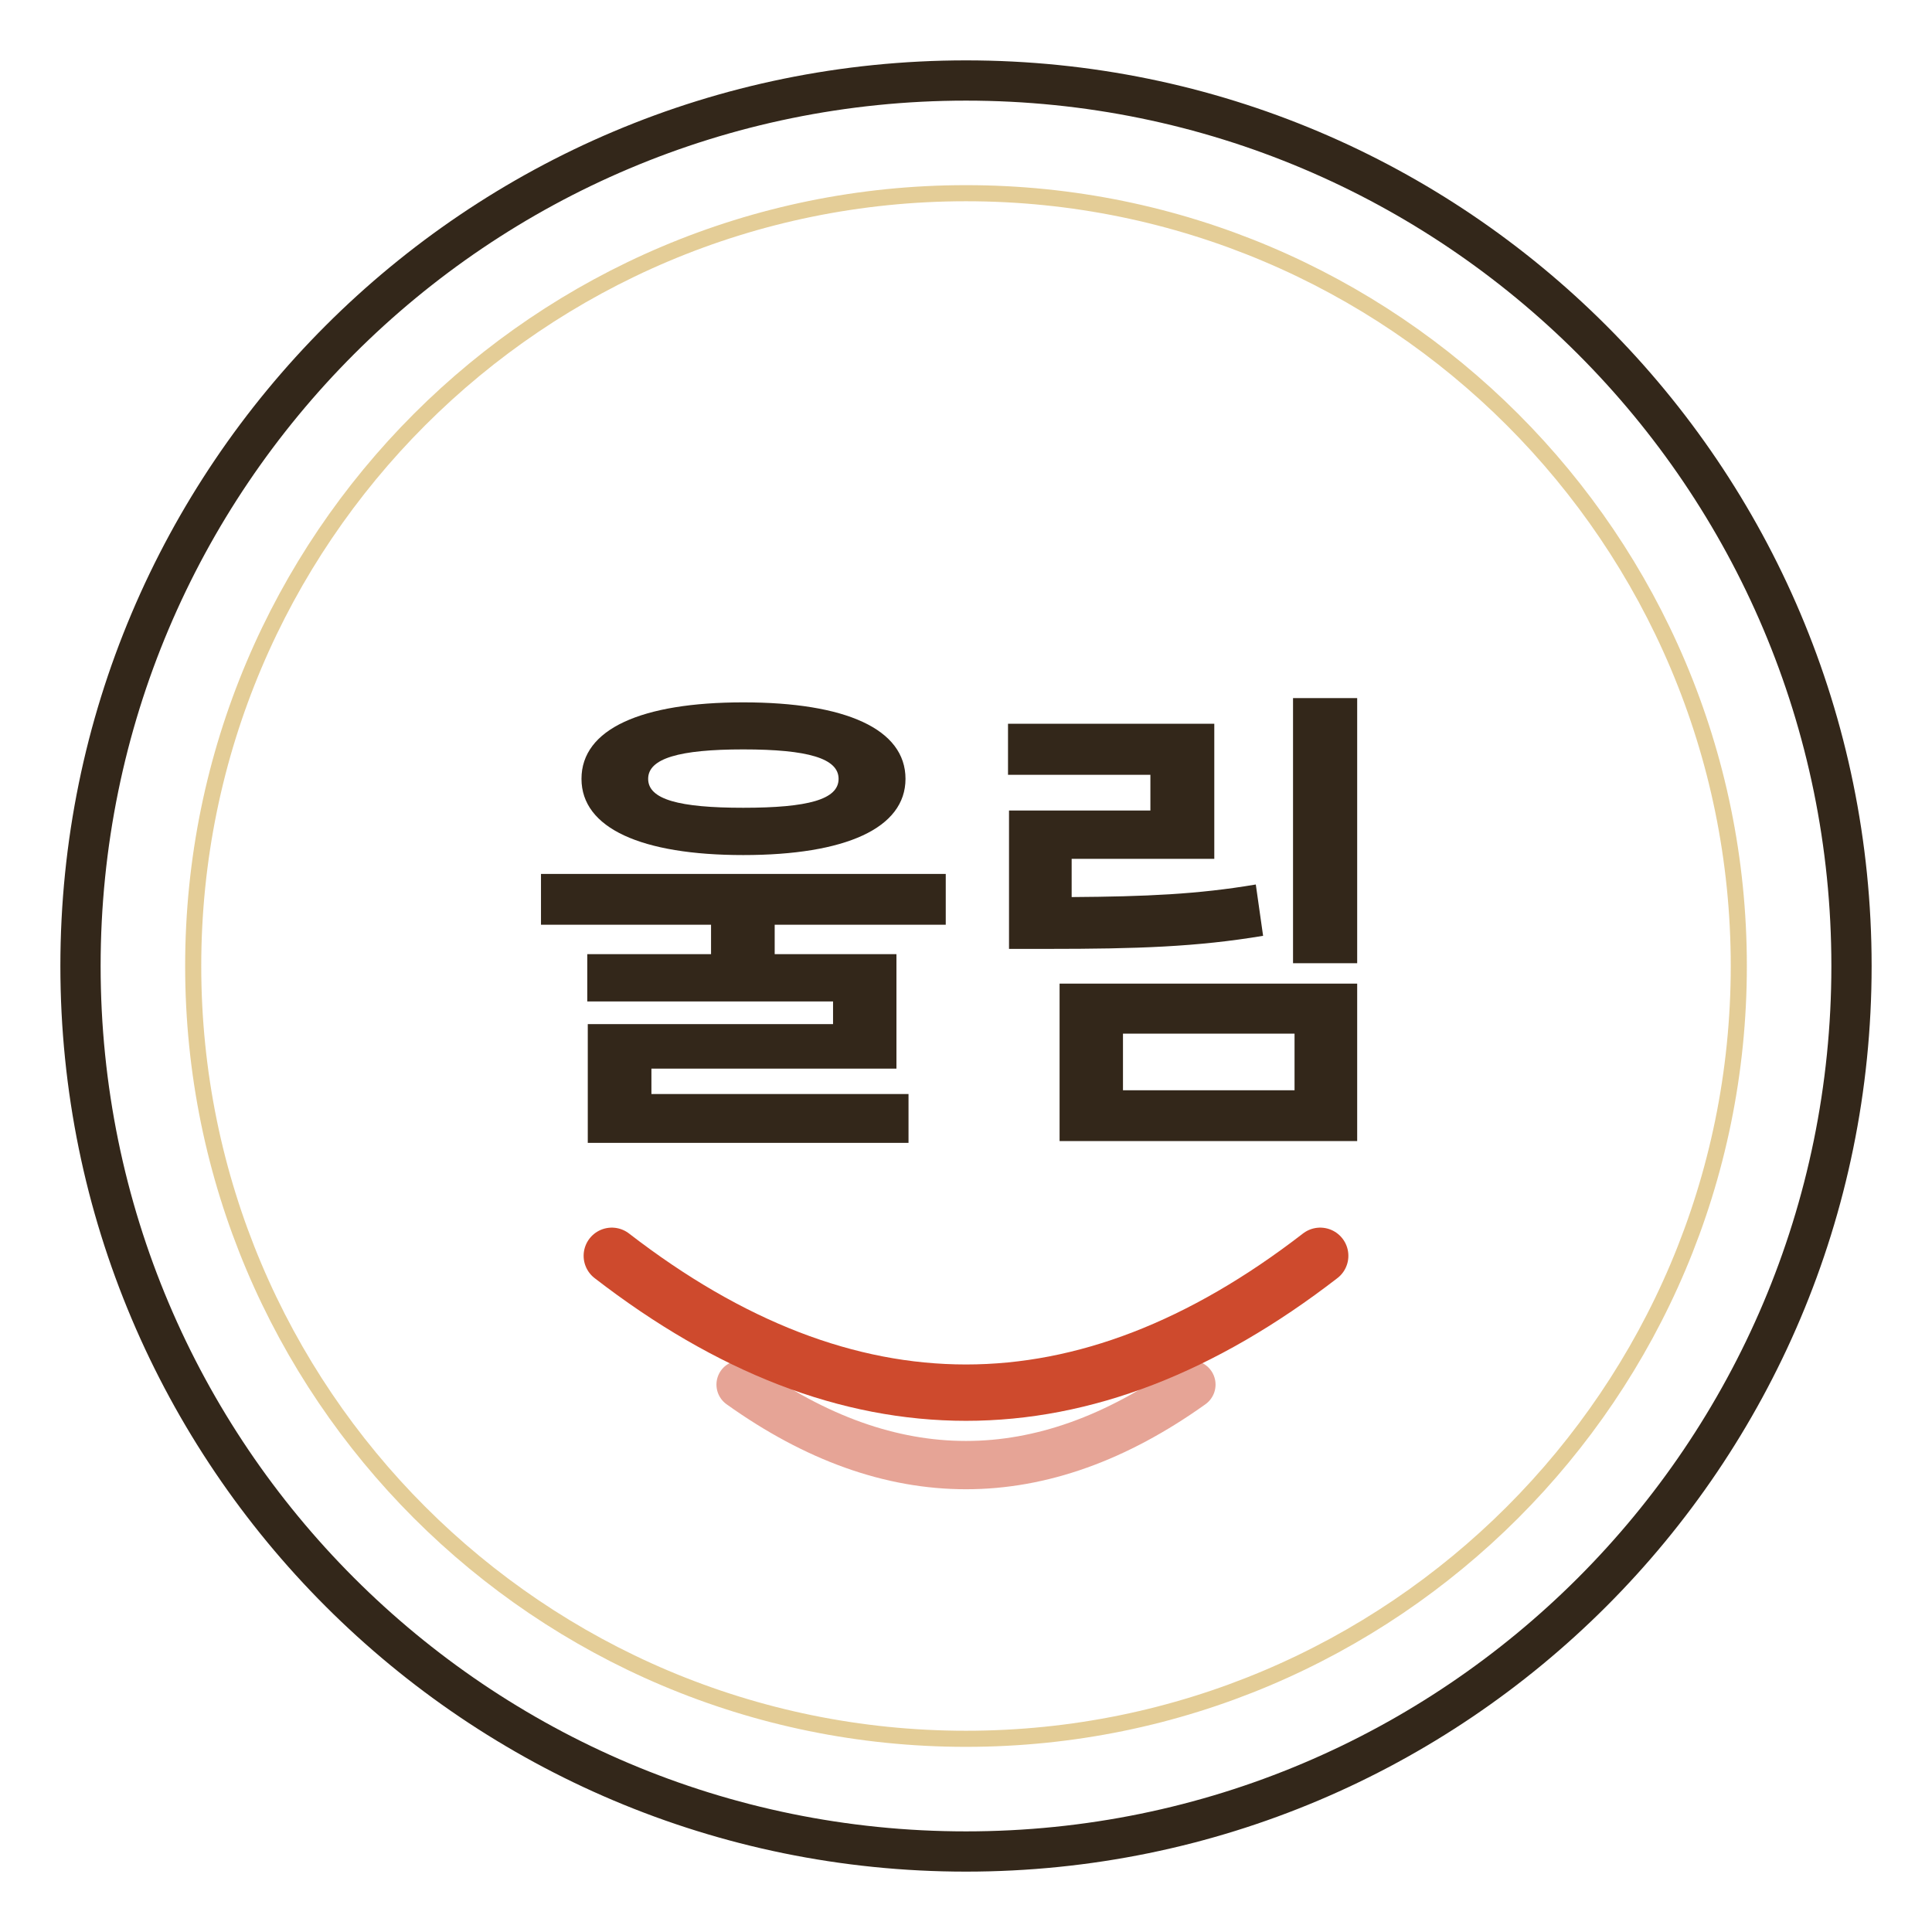
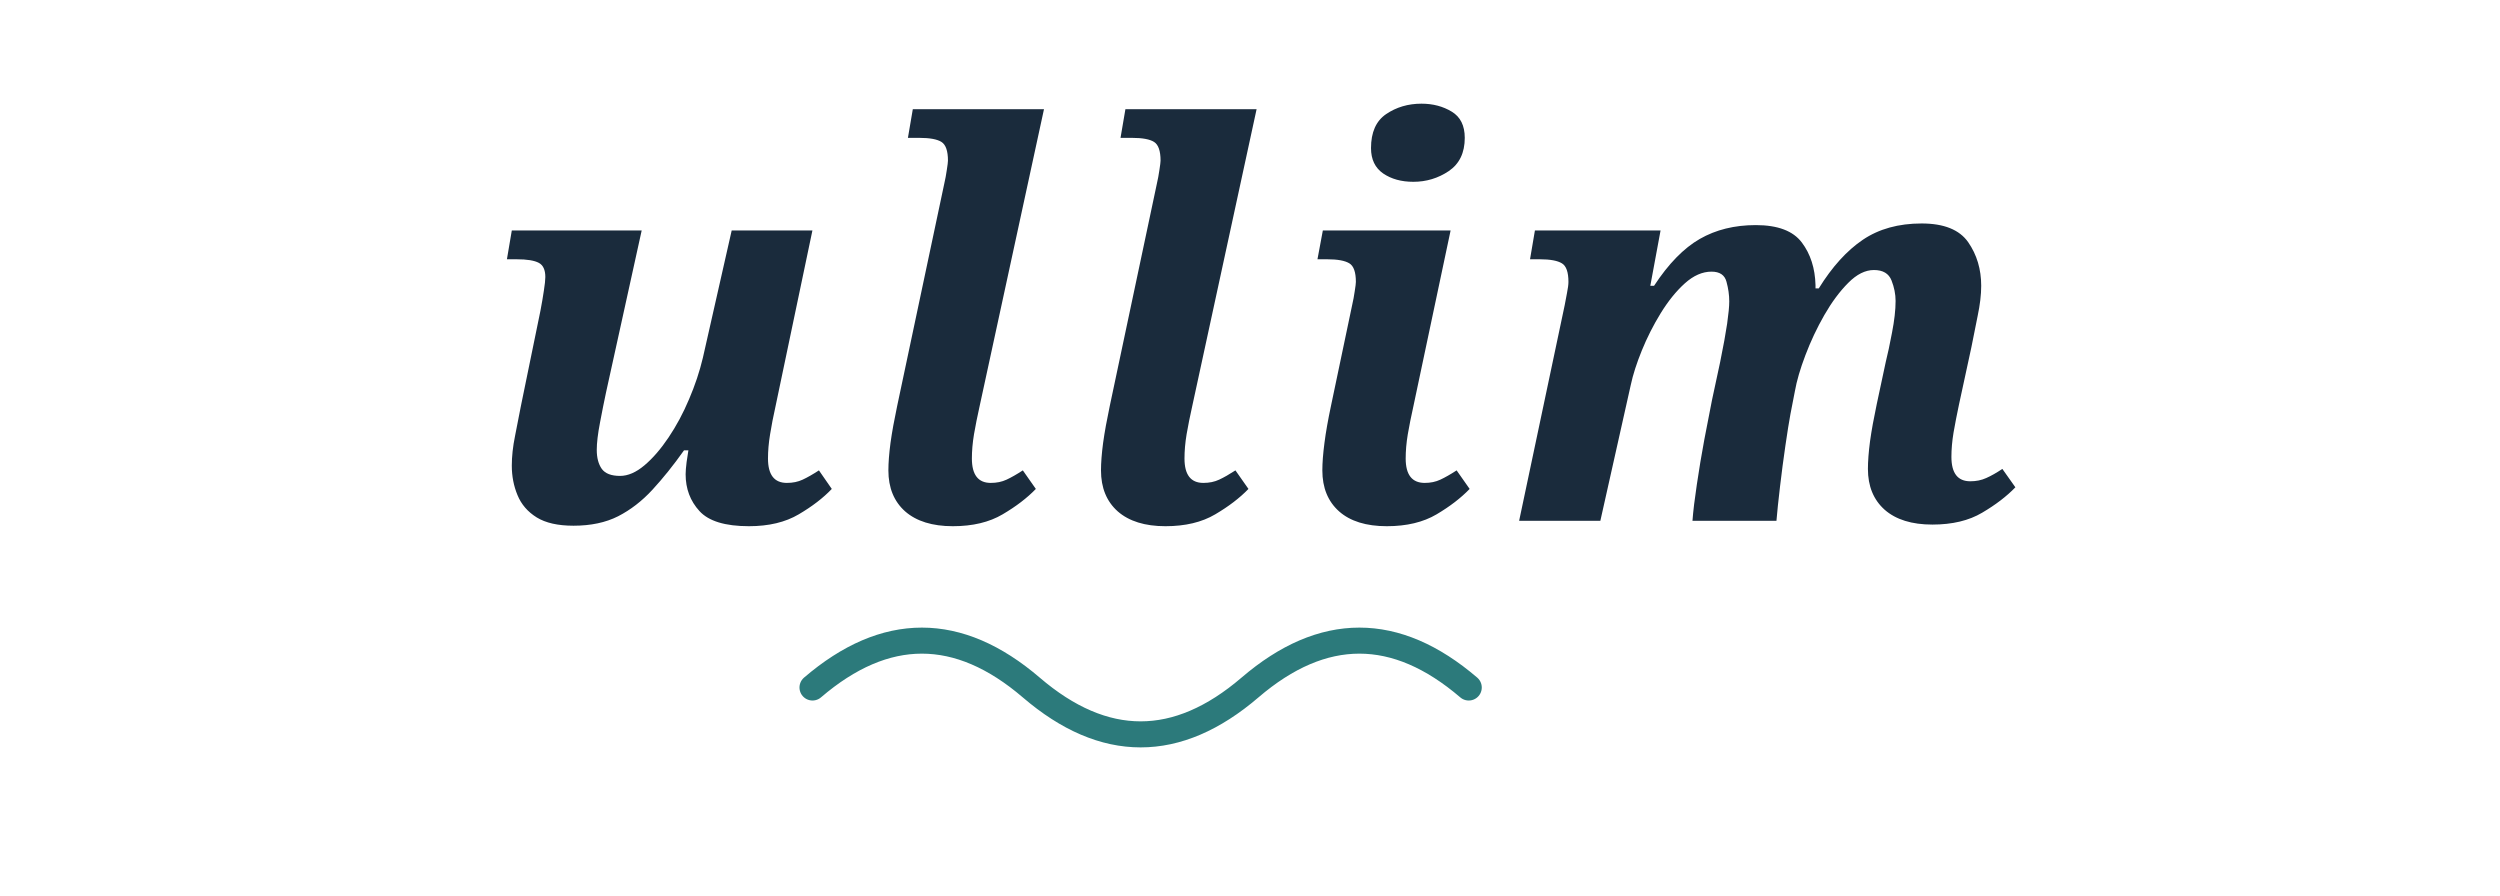
- <svg xmlns="http://www.w3.org/2000/svg" viewBox="0 0 120 120" fill="none">
-   <circle cx="60" cy="60" r="55" stroke="#33271A" stroke-width="2.5" />
-   <circle cx="60" cy="60" r="48" stroke="#C99B2F" stroke-width="1" opacity="0.5" />
-   <text x="60" y="58" text-anchor="middle" dominant-baseline="middle" font-family="'Noto Serif KR', serif" font-size="30" font-weight="700" fill="#33271A">울림</text>
-   <path d="M38 78q22 17 44 0" stroke="#CE4A2D" stroke-width="3.5" stroke-linecap="round" />
-   <path d="M46 86q14 10 28 0" stroke="#CE4A2D" stroke-width="3" stroke-linecap="round" opacity="0.5" />
+ <svg xmlns="http://www.w3.org/2000/svg" viewBox="0 0 240 86" fill="none">
+   <text x="120" y="50" text-anchor="middle" font-family="'Cormorant Garamond', Georgia, serif" font-style="italic" font-size="52" font-weight="600" letter-spacing="2" fill="#1A2B3C">ullim</text>
+   <path d="M78 66q10.5-9 21 0t21 0t21 0" stroke="#2C7A7B" stroke-width="2.5" stroke-linecap="round" />
</svg>
